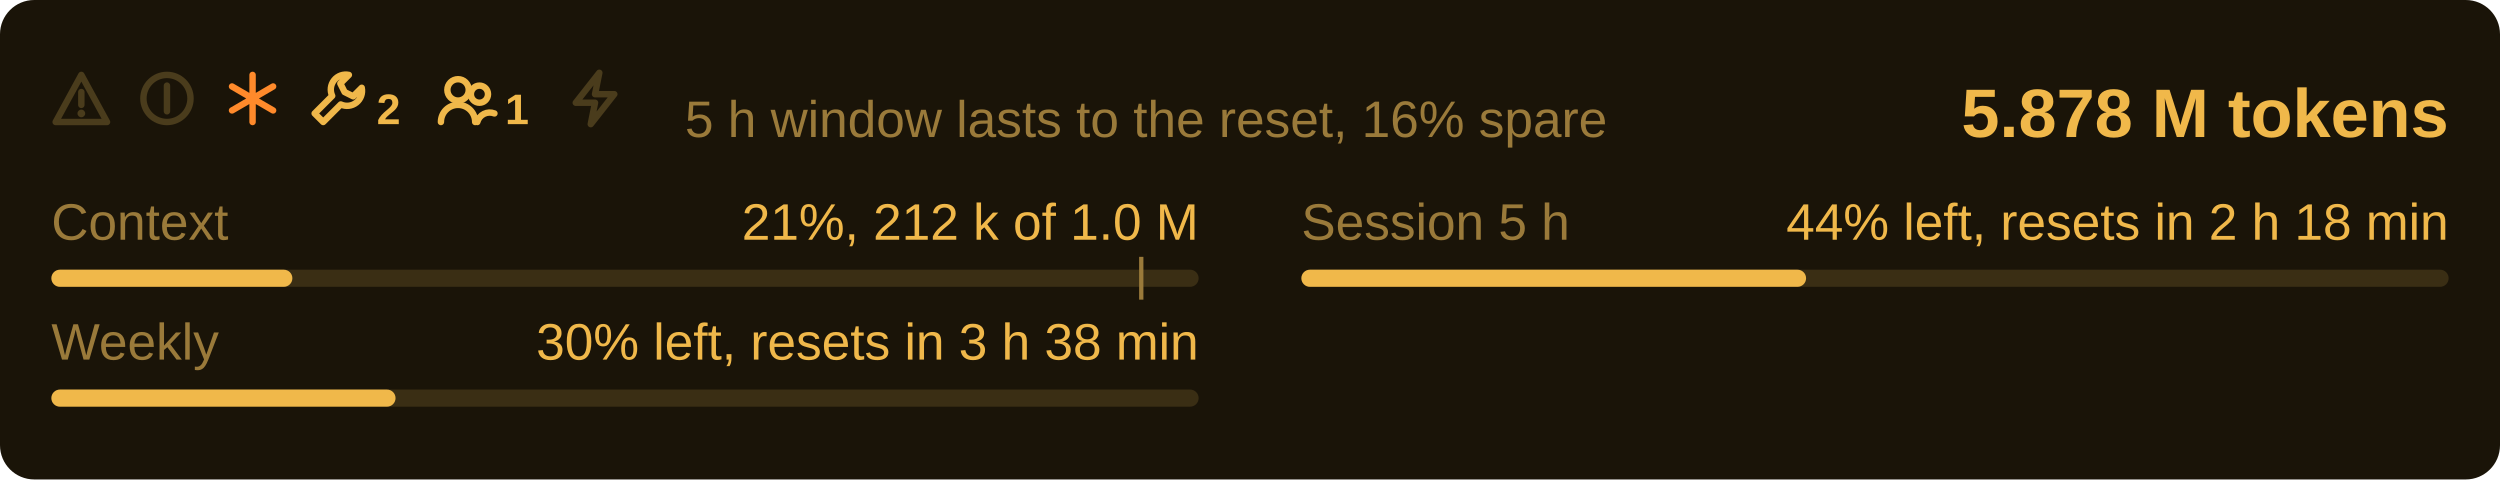
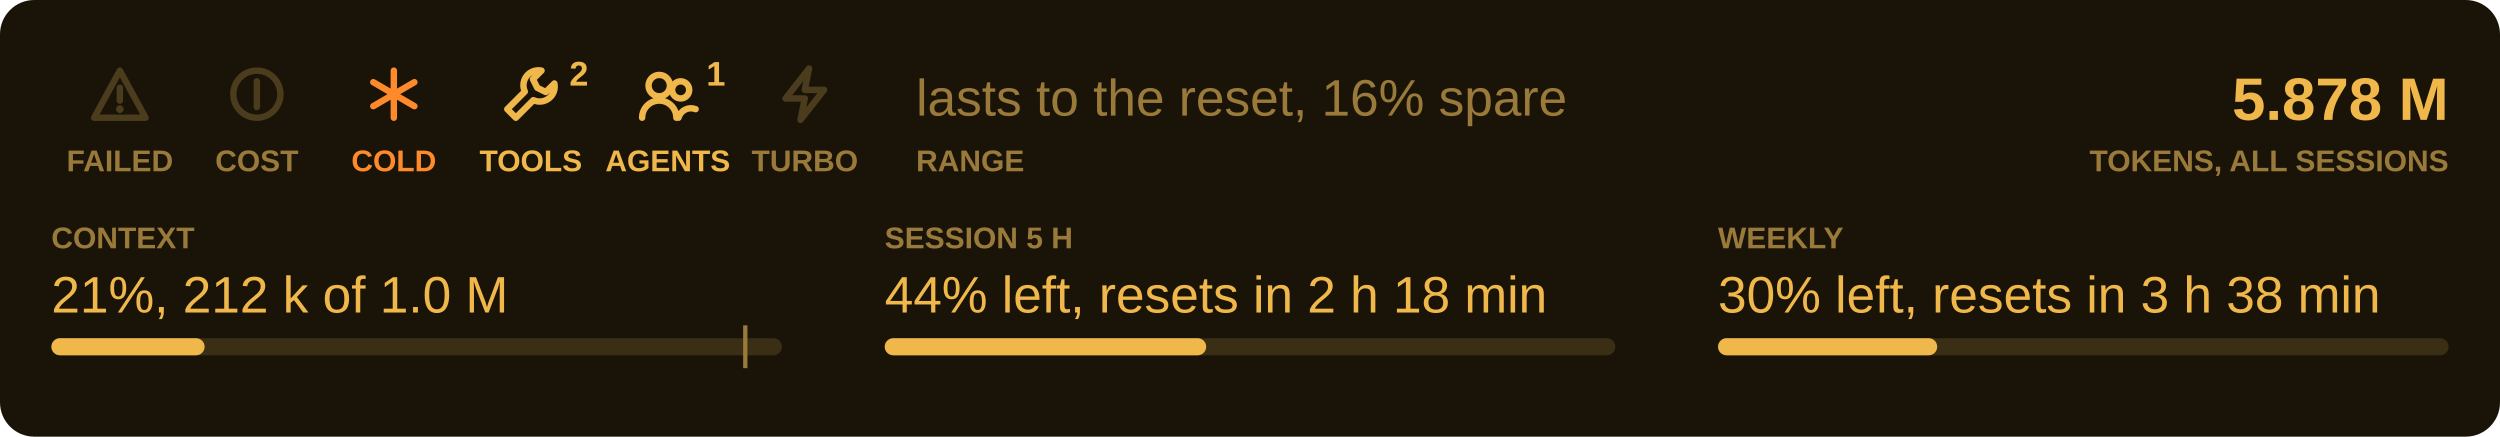
- <svg xmlns="http://www.w3.org/2000/svg" viewBox="0 0 584 112" width="584" height="112">
+ <svg xmlns="http://www.w3.org/2000/svg" viewBox="0 0 584 102" width="584" height="102">
  <rect width="100%" height="100%" rx="8" fill="#1a1408" />
  <g transform="translate(12 12)">
-     <g transform="translate(0 4)">
+     <g transform="translate(9.0 3)">
      <path d="M7 1.5L13 12.5H1Z" fill="none" stroke="#4a3c1c" stroke-width="1.5" stroke-linejoin="round" />
      <path d="M7 5.5V8.5" stroke="#4a3c1c" stroke-width="1.5" stroke-linecap="round" />
      <circle cx="7" cy="10.5" r="0.9" fill="#4a3c1c" />
    </g>
-     <g transform="translate(20 4)">
+     <text x="16" y="28" font-size="7" fill="#9a7a3a" text-anchor="middle" font-weight="600" font-family="'Segoe UI','Helvetica Neue',Arial,sans-serif" style="font-variant-numeric:tabular-nums">FAILED</text>
+     <g transform="translate(41.0 3)">
      <circle cx="7" cy="7" r="5.5" fill="none" stroke="#4a3c1c" stroke-width="1.5" />
      <path d="M7 4V10" stroke="#4a3c1c" stroke-width="1.5" stroke-linecap="round" />
    </g>
-     <g transform="translate(40 4)">
+     <text x="48" y="28" font-size="7" fill="#9a7a3a" text-anchor="middle" font-weight="600" font-family="'Segoe UI','Helvetica Neue',Arial,sans-serif" style="font-variant-numeric:tabular-nums">COST</text>
+     <g transform="translate(73.0 3)">
      <path d="M7 1.5V12.5M2.2 4.2L11.8 9.8M2.2 9.8L11.8 4.2" fill="none" stroke="#ff8a2b" stroke-width="1.5" stroke-linecap="round" />
    </g>
-     <g transform="translate(60 4)">
+     <text x="80" y="28" font-size="7" fill="#ff8a2b" text-anchor="middle" font-weight="600" font-family="'Segoe UI','Helvetica Neue',Arial,sans-serif" style="font-variant-numeric:tabular-nums">COLD</text>
+     <g transform="translate(105.0 3)">
      <path d="M9.5 1.5A3.5 3.5 0 0 0 5.6 6.4L1.5 10.5L3.5 12.5L7.6 8.4A3.5 3.5 0 0 0 12.5 4.5L10.5 6.5L8.5 5.5L7.5 3.5Z" fill="none" stroke="#f0b84a" stroke-width="1.5" stroke-linejoin="round" />
    </g>
-     <text x="76" y="17" font-size="10" fill="#f0b84a" text-anchor="start" font-weight="600" font-family="'Segoe UI','Helvetica Neue',Arial,sans-serif" style="font-variant-numeric:tabular-nums">2</text>
-     <g transform="translate(90 4)">
+     <text x="121" y="8" font-size="8" fill="#f0b84a" text-anchor="start" font-weight="700" font-family="'Segoe UI','Helvetica Neue',Arial,sans-serif" style="font-variant-numeric:tabular-nums">2</text>
+     <text x="112" y="28" font-size="7" fill="#f0b84a" text-anchor="middle" font-weight="600" font-family="'Segoe UI','Helvetica Neue',Arial,sans-serif" style="font-variant-numeric:tabular-nums">TOOLS</text>
+     <g transform="translate(137.0 3)">
      <circle cx="5" cy="5" r="2.5" fill="none" stroke="#f0b84a" stroke-width="1.5" />
      <circle cx="10" cy="6" r="2" fill="none" stroke="#f0b84a" stroke-width="1.5" />
      <path d="M1 12.5A4 4 0 0 1 9 12.5M9.5 12.5A3 3 0 0 1 13.5 10.5" fill="none" stroke="#f0b84a" stroke-width="1.5" stroke-linecap="round" />
    </g>
-     <text x="106" y="17" font-size="10" fill="#f0b84a" text-anchor="start" font-weight="600" font-family="'Segoe UI','Helvetica Neue',Arial,sans-serif" style="font-variant-numeric:tabular-nums">1</text>
-     <g transform="translate(120 4)">
+     <text x="153" y="8" font-size="8" fill="#f0b84a" text-anchor="start" font-weight="700" font-family="'Segoe UI','Helvetica Neue',Arial,sans-serif" style="font-variant-numeric:tabular-nums">1</text>
+     <text x="144" y="28" font-size="7" fill="#f0b84a" text-anchor="middle" font-weight="600" font-family="'Segoe UI','Helvetica Neue',Arial,sans-serif" style="font-variant-numeric:tabular-nums">AGENTS</text>
+     <g transform="translate(169.0 3)">
      <path d="M8 1L2.5 8H7L6 13L11.5 6H7Z" fill="none" stroke="#4a3c1c" stroke-width="1.5" stroke-linejoin="round" />
    </g>
-     <text x="148" y="20" font-size="12" fill="#9a7a3a" text-anchor="start" font-weight="400" font-family="'Segoe UI','Helvetica Neue',Arial,sans-serif" style="font-variant-numeric:tabular-nums">5 h window lasts to the reset, 16% spare</text>
-     <text x="560" y="20" font-size="16" fill="#f0b84a" text-anchor="end" font-weight="600" font-family="'Segoe UI','Helvetica Neue',Arial,sans-serif" style="font-variant-numeric:tabular-nums">5.878 M tokens</text>
-     <text x="0" y="44" font-size="12" fill="#9a7a3a" text-anchor="start" font-weight="400" font-family="'Segoe UI','Helvetica Neue',Arial,sans-serif" style="font-variant-numeric:tabular-nums">Context</text>
-     <text x="268" y="44" font-size="12" fill="#f0b84a" text-anchor="end" font-weight="400" font-family="'Segoe UI','Helvetica Neue',Arial,sans-serif" style="font-variant-numeric:tabular-nums">21%, 212 k of 1.0 M</text>
-     <rect x="0" y="51" width="268" height="4" rx="2" fill="#3a2e14" />
-     <rect x="0" y="51" width="56.3" height="4" rx="2" fill="#f0b84a" />
-     <rect x="254.1" y="48" width="1" height="10" fill="#9a7a3a" />
-     <text x="292" y="44" font-size="12" fill="#9a7a3a" text-anchor="start" font-weight="400" font-family="'Segoe UI','Helvetica Neue',Arial,sans-serif" style="font-variant-numeric:tabular-nums">Session 5 h</text>
-     <text x="560" y="44" font-size="12" fill="#f0b84a" text-anchor="end" font-weight="400" font-family="'Segoe UI','Helvetica Neue',Arial,sans-serif" style="font-variant-numeric:tabular-nums">44% left, resets in 2 h 18 min</text>
-     <rect x="292" y="51" width="268" height="4" rx="2" fill="#3a2e14" />
-     <rect x="292" y="51" width="117.9" height="4" rx="2" fill="#f0b84a" />
-     <text x="0" y="72" font-size="12" fill="#9a7a3a" text-anchor="start" font-weight="400" font-family="'Segoe UI','Helvetica Neue',Arial,sans-serif" style="font-variant-numeric:tabular-nums">Weekly</text>
-     <text x="268" y="72" font-size="12" fill="#f0b84a" text-anchor="end" font-weight="400" font-family="'Segoe UI','Helvetica Neue',Arial,sans-serif" style="font-variant-numeric:tabular-nums">30% left, resets in 3 h 38 min</text>
-     <rect x="0" y="79" width="268" height="4" rx="2" fill="#3a2e14" />
-     <rect x="0" y="79" width="80.4" height="4" rx="2" fill="#f0b84a" />
+     <text x="176" y="28" font-size="7" fill="#9a7a3a" text-anchor="middle" font-weight="600" font-family="'Segoe UI','Helvetica Neue',Arial,sans-serif" style="font-variant-numeric:tabular-nums">TURBO</text>
+     <text x="202" y="15" font-size="12" fill="#9a7a3a" text-anchor="start" font-weight="400" font-family="'Segoe UI','Helvetica Neue',Arial,sans-serif" style="font-variant-numeric:tabular-nums">lasts to the reset, 16% spare</text>
+     <text x="202" y="28" font-size="7" fill="#9a7a3a" text-anchor="start" font-weight="600" font-family="'Segoe UI','Helvetica Neue',Arial,sans-serif" style="font-variant-numeric:tabular-nums">RANGE</text>
+     <text x="560" y="16" font-size="14" fill="#f0b84a" text-anchor="end" font-weight="700" font-family="'Segoe UI','Helvetica Neue',Arial,sans-serif" style="font-variant-numeric:tabular-nums">5.878 M</text>
+     <text x="560" y="28" font-size="7" fill="#9a7a3a" text-anchor="end" font-weight="600" font-family="'Segoe UI','Helvetica Neue',Arial,sans-serif" style="font-variant-numeric:tabular-nums">TOKENS, ALL SESSIONS</text>
+     <text x="0" y="46" font-size="7" fill="#9a7a3a" text-anchor="start" font-weight="600" font-family="'Segoe UI','Helvetica Neue',Arial,sans-serif" style="font-variant-numeric:tabular-nums">CONTEXT</text>
+     <text x="0" y="61" font-size="12" fill="#f0b84a" text-anchor="start" font-weight="400" font-family="'Segoe UI','Helvetica Neue',Arial,sans-serif" style="font-variant-numeric:tabular-nums">21%, 212 k of 1.0 M</text>
+     <rect x="0" y="67" width="170.667" height="4" rx="2" fill="#3a2e14" />
+     <rect x="0" y="67" width="35.8" height="4" rx="2" fill="#f0b84a" />
+     <rect x="161.6" y="64" width="1" height="10" fill="#9a7a3a" />
+     <text x="194.667" y="46" font-size="7" fill="#9a7a3a" text-anchor="start" font-weight="600" font-family="'Segoe UI','Helvetica Neue',Arial,sans-serif" style="font-variant-numeric:tabular-nums">SESSION 5 H</text>
+     <text x="194.667" y="61" font-size="12" fill="#f0b84a" text-anchor="start" font-weight="400" font-family="'Segoe UI','Helvetica Neue',Arial,sans-serif" style="font-variant-numeric:tabular-nums">44% left, resets in 2 h 18 min</text>
+     <rect x="194.667" y="67" width="170.667" height="4" rx="2" fill="#3a2e14" />
+     <rect x="194.667" y="67" width="75.1" height="4" rx="2" fill="#f0b84a" />
+     <text x="389.333" y="46" font-size="7" fill="#9a7a3a" text-anchor="start" font-weight="600" font-family="'Segoe UI','Helvetica Neue',Arial,sans-serif" style="font-variant-numeric:tabular-nums">WEEKLY</text>
+     <text x="389.333" y="61" font-size="12" fill="#f0b84a" text-anchor="start" font-weight="400" font-family="'Segoe UI','Helvetica Neue',Arial,sans-serif" style="font-variant-numeric:tabular-nums">30% left, resets in 3 h 38 min</text>
+     <rect x="389.333" y="67" width="170.667" height="4" rx="2" fill="#3a2e14" />
+     <rect x="389.333" y="67" width="51.2" height="4" rx="2" fill="#f0b84a" />
  </g>
</svg>
